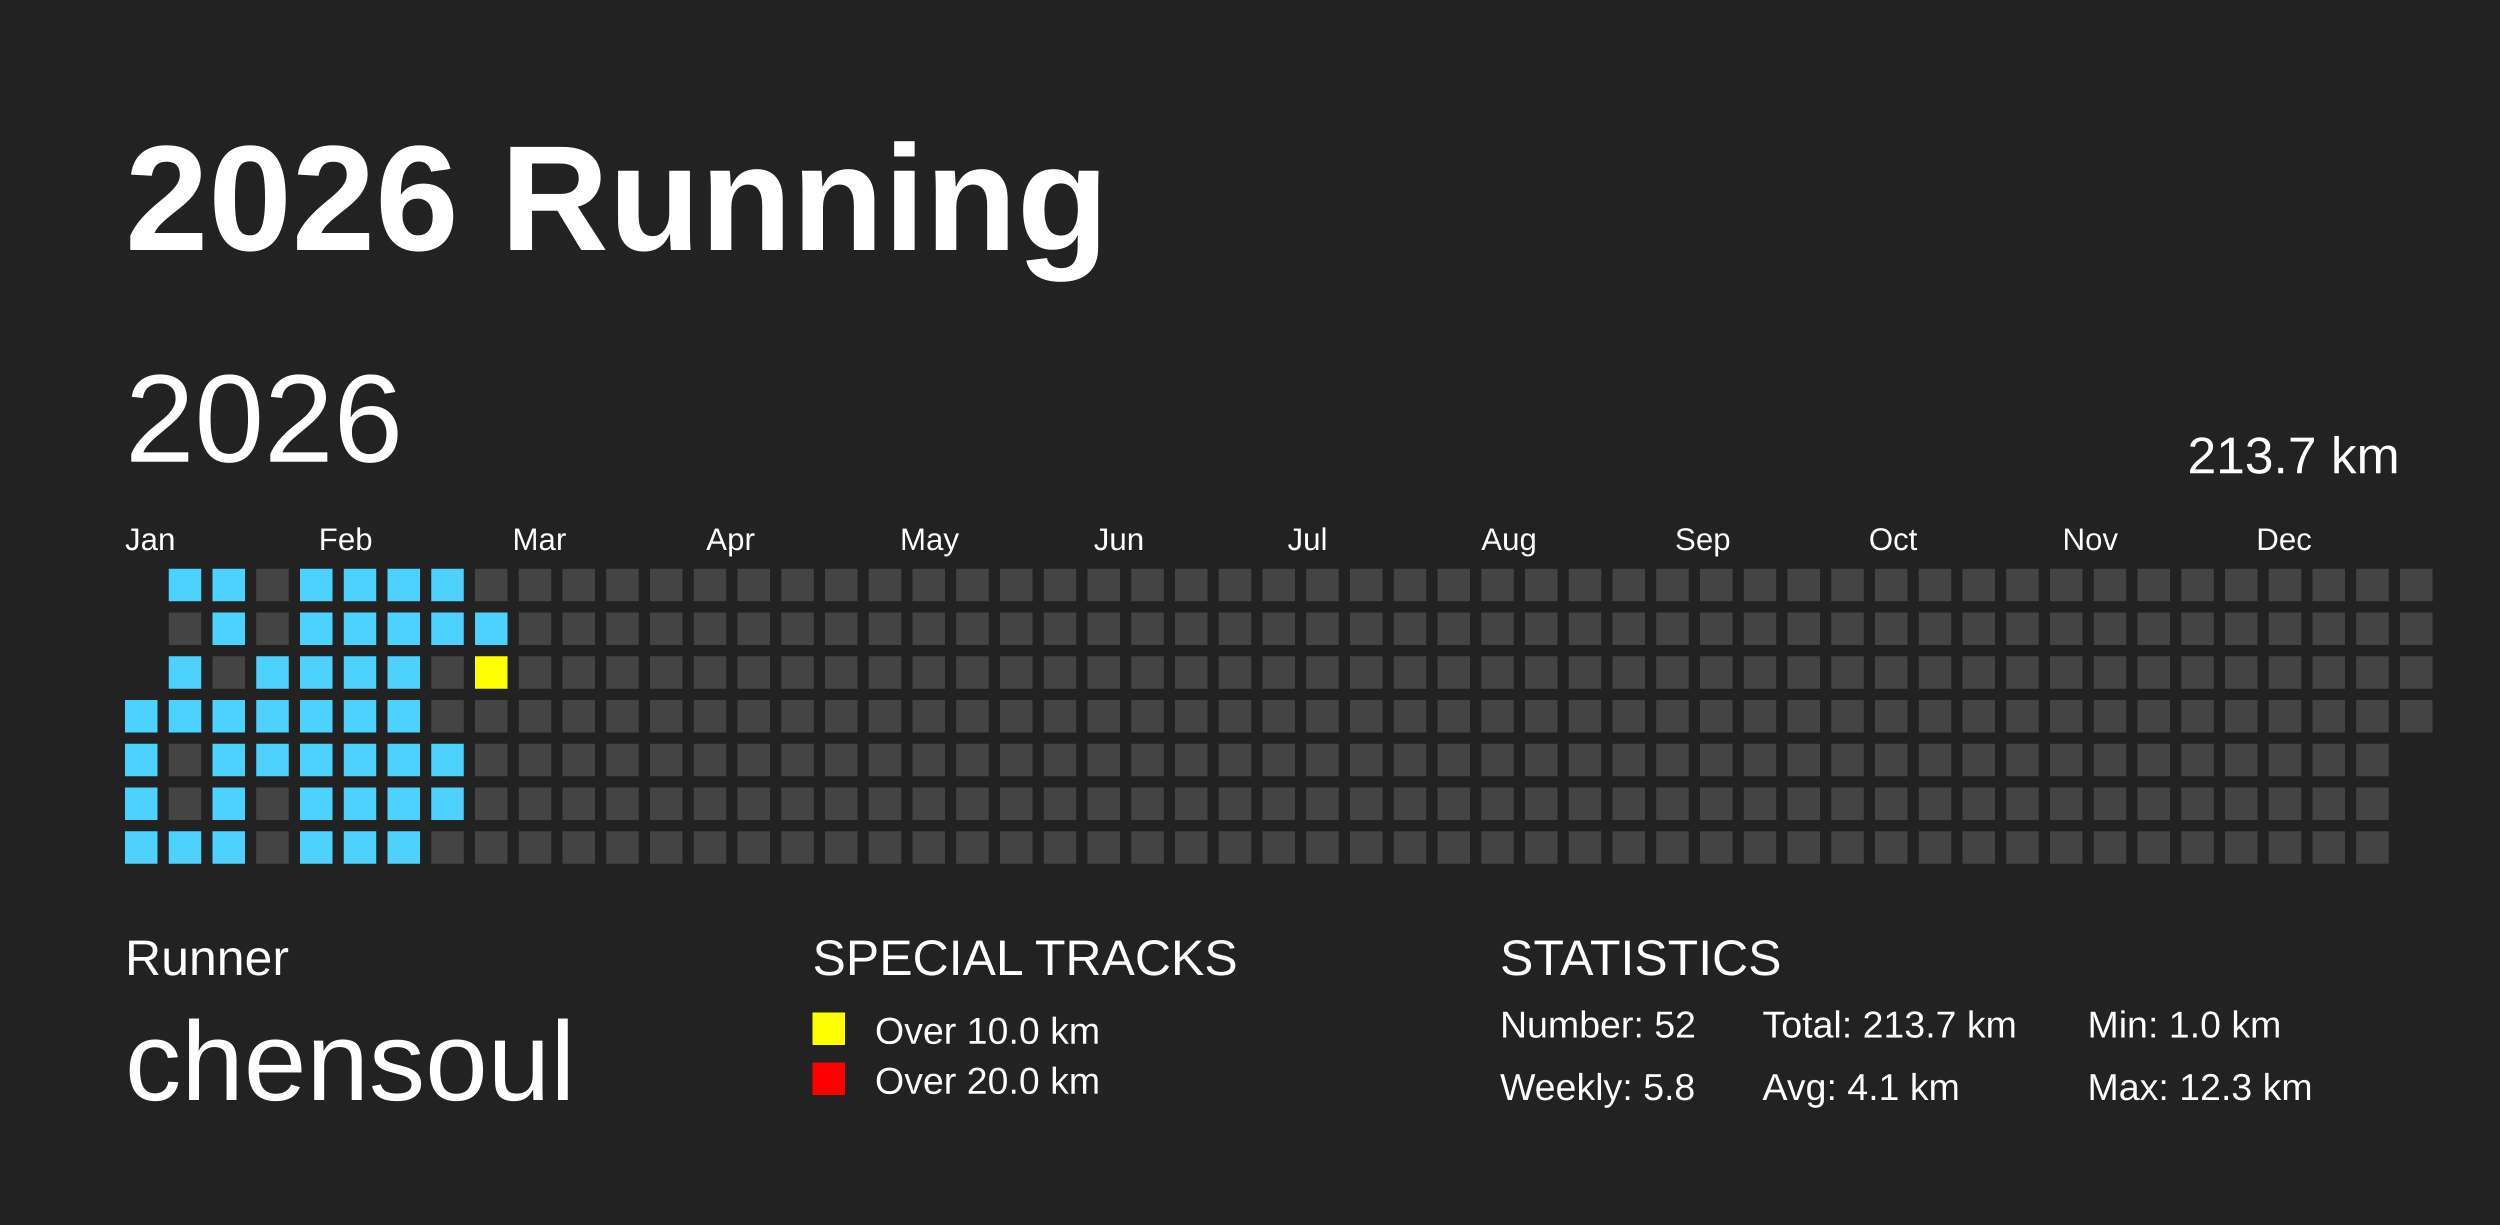
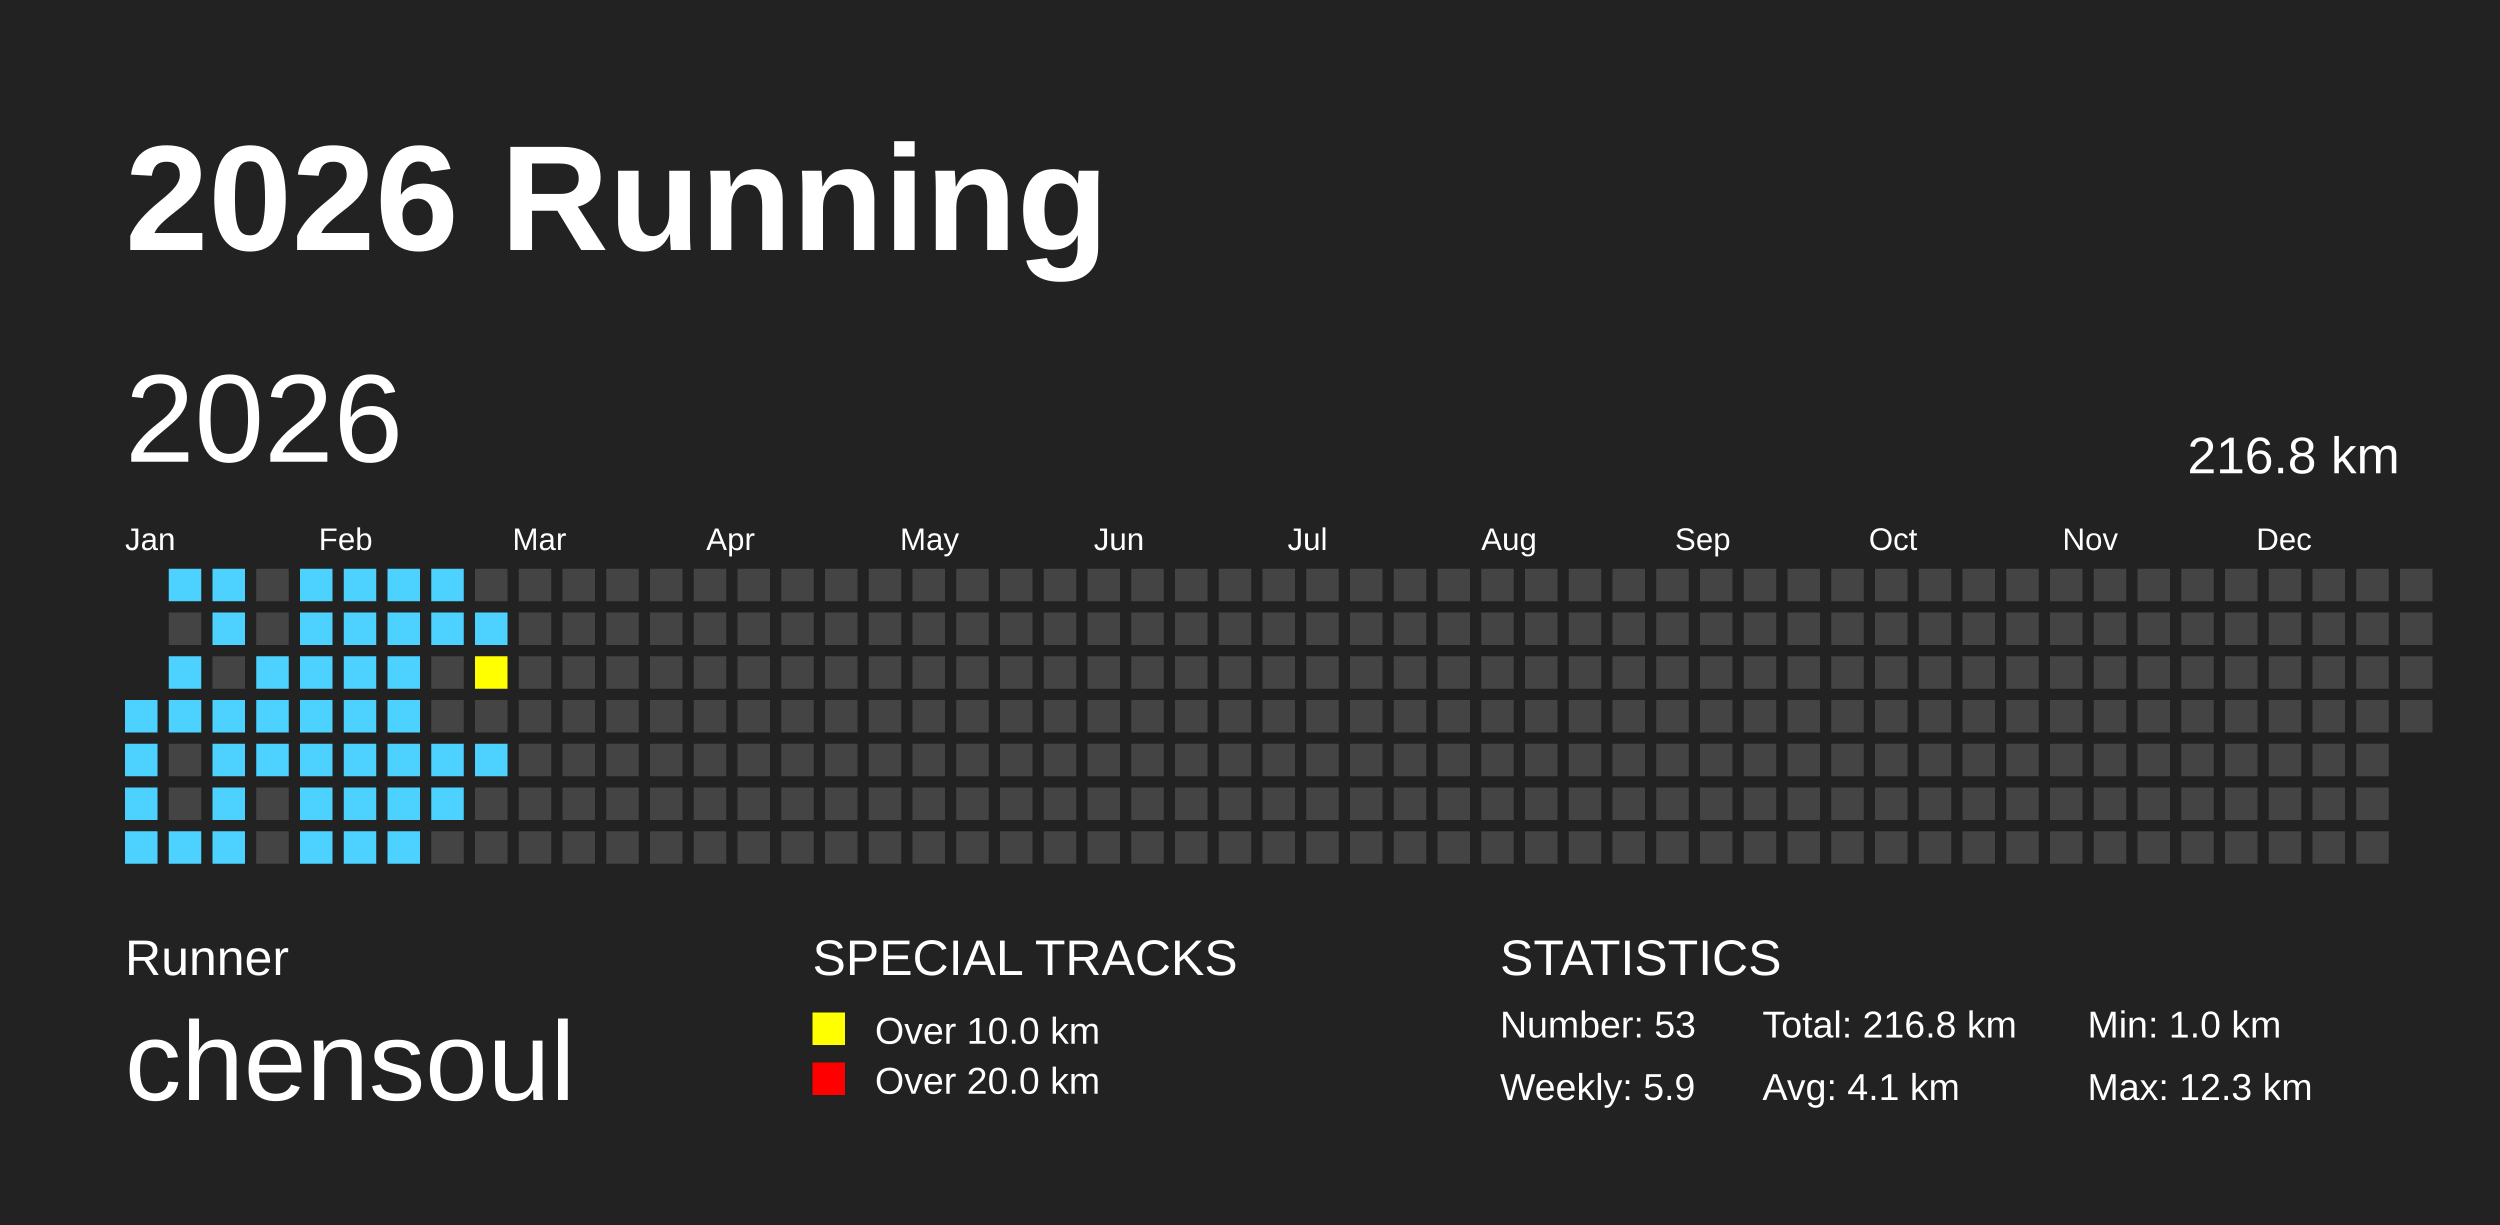
<svg xmlns="http://www.w3.org/2000/svg" baseProfile="full" height="98mm" version="1.1" viewBox="0,0,200,98" width="200mm">
  <defs />
  <rect fill="#222222" height="98" width="200" x="0" y="0" />
  <text fill="#FFFFFF" style="font-size:12px; font-family:Arial; font-weight:bold;" x="10" y="20">2026 Running</text>
  <text fill="#FFFFFF" style="font-size:4px; font-family:Arial" x="10" y="78">Runner</text>
  <text fill="#FFFFFF" style="font-size:9px; font-family:Arial" x="10" y="88">chensoul</text>
  <text fill="#FFFFFF" style="font-size:4px; font-family:Arial" x="65" y="78">SPECIAL TRACKS</text>
  <rect fill="yellow" height="2.6" width="2.6" x="65" y="81" />
  <text fill="#FFFFFF" style="font-size:3px; font-family:Arial" x="70" y="83.5">Over 10.0 km</text>
  <rect fill="red" height="2.6" width="2.6" x="65" y="85" />
  <text fill="#FFFFFF" style="font-size:3px; font-family:Arial" x="70" y="87.5">Over 20.0 km</text>
  <text fill="#FFFFFF" style="font-size:4px; font-family:Arial" x="120" y="78">STATISTICS</text>
-   <text fill="#FFFFFF" style="font-size:3px; font-family:Arial" x="120" y="83">Number: 52</text>
-   <text fill="#FFFFFF" style="font-size:3px; font-family:Arial" x="120" y="88">Weekly: 5.8</text>
-   <text fill="#FFFFFF" style="font-size:3px; font-family:Arial" x="141" y="83">Total: 213.7 km</text>
+   <text fill="#FFFFFF" style="font-size:3px; font-family:Arial" x="120" y="83">Number: 53</text>
+   <text fill="#FFFFFF" style="font-size:3px; font-family:Arial" x="120" y="88">Weekly: 5.9</text>
+   <text fill="#FFFFFF" style="font-size:3px; font-family:Arial" x="141" y="83">Total: 216.8 km</text>
  <text fill="#FFFFFF" style="font-size:3px; font-family:Arial" x="141" y="88">Avg: 4.1 km</text>
  <text fill="#FFFFFF" style="font-size:3px; font-family:Arial" x="167" y="83">Min: 1.0 km</text>
  <text fill="#FFFFFF" style="font-size:3px; font-family:Arial" x="167" y="88">Max: 12.3 km</text>
  <text dominant-baseline="hanging" fill="#FFFFFF" style="font-size:10.0px; font-family:Arial;" x="10" y="30">2026</text>
-   <text dominant-baseline="hanging" fill="#FFFFFF" style="font-size:4.125px; font-family:Arial;" x="175" y="35">213.7 km</text>
+   <text dominant-baseline="hanging" fill="#FFFFFF" style="font-size:4.125px; font-family:Arial;" x="175" y="35">216.8 km</text>
  <text fill="#FFFFFF" style="font-size:2.5px; font-family:Arial" x="10.0" y="44">Jan</text>
  <text fill="#FFFFFF" style="font-size:2.5px; font-family:Arial" x="25.5" y="44">Feb</text>
  <text fill="#FFFFFF" style="font-size:2.5px; font-family:Arial" x="41.0" y="44">Mar</text>
  <text fill="#FFFFFF" style="font-size:2.5px; font-family:Arial" x="56.5" y="44">Apr</text>
  <text fill="#FFFFFF" style="font-size:2.5px; font-family:Arial" x="72.0" y="44">May</text>
  <text fill="#FFFFFF" style="font-size:2.5px; font-family:Arial" x="87.5" y="44">Jun</text>
  <text fill="#FFFFFF" style="font-size:2.5px; font-family:Arial" x="103.0" y="44">Jul</text>
  <text fill="#FFFFFF" style="font-size:2.5px; font-family:Arial" x="118.5" y="44">Aug</text>
  <text fill="#FFFFFF" style="font-size:2.5px; font-family:Arial" x="134.0" y="44">Sep</text>
  <text fill="#FFFFFF" style="font-size:2.5px; font-family:Arial" x="149.5" y="44">Oct</text>
  <text fill="#FFFFFF" style="font-size:2.5px; font-family:Arial" x="165.0" y="44">Nov</text>
  <text fill="#FFFFFF" style="font-size:2.5px; font-family:Arial" x="180.5" y="44">Dec</text>
  <rect fill="#4DD2FF" height="2.6" width="2.6" x="10.0" y="56.0" />
  <rect fill="#4DD2FF" height="2.6" width="2.6" x="10.0" y="59.5" />
  <rect fill="#4DD2FF" height="2.6" width="2.6" x="10.0" y="63.0" />
  <rect fill="#4DD2FF" height="2.6" width="2.6" x="10.0" y="66.5" />
  <rect fill="#4DD2FF" height="2.6" width="2.6" x="13.5" y="45.5" />
  <rect fill="#444444" height="2.6" width="2.6" x="13.5" y="49.0" />
  <rect fill="#4DD2FF" height="2.6" width="2.6" x="13.5" y="52.5" />
  <rect fill="#4DD2FF" height="2.6" width="2.6" x="13.5" y="56.0" />
  <rect fill="#444444" height="2.6" width="2.6" x="13.5" y="59.5" />
  <rect fill="#444444" height="2.6" width="2.6" x="13.5" y="63.0" />
  <rect fill="#4DD2FF" height="2.6" width="2.6" x="13.5" y="66.5" />
  <rect fill="#4DD2FF" height="2.6" width="2.6" x="17.0" y="45.5" />
  <rect fill="#4DD2FF" height="2.6" width="2.6" x="17.0" y="49.0" />
  <rect fill="#444444" height="2.6" width="2.6" x="17.0" y="52.5" />
  <rect fill="#4DD2FF" height="2.6" width="2.6" x="17.0" y="56.0" />
  <rect fill="#4DD2FF" height="2.6" width="2.6" x="17.0" y="59.5" />
  <rect fill="#4DD2FF" height="2.6" width="2.6" x="17.0" y="63.0" />
  <rect fill="#4DD2FF" height="2.6" width="2.6" x="17.0" y="66.5" />
  <rect fill="#444444" height="2.6" width="2.6" x="20.5" y="45.5" />
  <rect fill="#444444" height="2.6" width="2.6" x="20.5" y="49.0" />
  <rect fill="#4DD2FF" height="2.6" width="2.6" x="20.5" y="52.5" />
  <rect fill="#4DD2FF" height="2.6" width="2.6" x="20.5" y="56.0" />
  <rect fill="#4DD2FF" height="2.6" width="2.6" x="20.5" y="59.5" />
  <rect fill="#444444" height="2.6" width="2.6" x="20.5" y="63.0" />
  <rect fill="#444444" height="2.6" width="2.6" x="20.5" y="66.5" />
  <rect fill="#4DD2FF" height="2.6" width="2.6" x="24.0" y="45.5" />
  <rect fill="#4DD2FF" height="2.6" width="2.6" x="24.0" y="49.0" />
  <rect fill="#4DD2FF" height="2.6" width="2.6" x="24.0" y="52.5" />
  <rect fill="#4DD2FF" height="2.6" width="2.6" x="24.0" y="56.0" />
  <rect fill="#4DD2FF" height="2.6" width="2.6" x="24.0" y="59.5" />
  <rect fill="#4DD2FF" height="2.6" width="2.6" x="24.0" y="63.0" />
  <rect fill="#4DD2FF" height="2.6" width="2.6" x="24.0" y="66.5" />
  <rect fill="#4DD2FF" height="2.6" width="2.6" x="27.5" y="45.5" />
  <rect fill="#4DD2FF" height="2.6" width="2.6" x="27.5" y="49.0" />
  <rect fill="#4DD2FF" height="2.6" width="2.6" x="27.5" y="52.5" />
  <rect fill="#4DD2FF" height="2.6" width="2.6" x="27.5" y="56.0" />
  <rect fill="#4DD2FF" height="2.6" width="2.6" x="27.5" y="59.5" />
  <rect fill="#4DD2FF" height="2.6" width="2.6" x="27.5" y="63.0" />
  <rect fill="#4DD2FF" height="2.6" width="2.6" x="27.5" y="66.5" />
  <rect fill="#4DD2FF" height="2.6" width="2.6" x="31.0" y="45.5" />
  <rect fill="#4DD2FF" height="2.6" width="2.6" x="31.0" y="49.0" />
  <rect fill="#4DD2FF" height="2.6" width="2.6" x="31.0" y="52.5" />
  <rect fill="#4DD2FF" height="2.6" width="2.6" x="31.0" y="56.0" />
  <rect fill="#4DD2FF" height="2.6" width="2.6" x="31.0" y="59.5" />
  <rect fill="#4DD2FF" height="2.6" width="2.6" x="31.0" y="63.0" />
  <rect fill="#4DD2FF" height="2.6" width="2.6" x="31.0" y="66.5" />
  <rect fill="#4DD2FF" height="2.6" width="2.6" x="34.5" y="45.5" />
  <rect fill="#4DD2FF" height="2.6" width="2.6" x="34.5" y="49.0" />
  <rect fill="#444444" height="2.6" width="2.6" x="34.5" y="52.5" />
  <rect fill="#444444" height="2.6" width="2.6" x="34.5" y="56.0" />
  <rect fill="#4DD2FF" height="2.6" width="2.6" x="34.5" y="59.5" />
  <rect fill="#4DD2FF" height="2.6" width="2.6" x="34.5" y="63.0" />
  <rect fill="#444444" height="2.6" width="2.6" x="34.5" y="66.5" />
  <rect fill="#444444" height="2.6" width="2.6" x="38.0" y="45.5" />
  <rect fill="#4DD2FF" height="2.6" width="2.6" x="38.0" y="49.0" />
  <rect fill="yellow" height="2.6" width="2.6" x="38.0" y="52.5" />
  <rect fill="#444444" height="2.6" width="2.6" x="38.0" y="56.0" />
-   <rect fill="#444444" height="2.6" width="2.6" x="38.0" y="59.5" />
+   <rect fill="#4DD2FF" height="2.6" width="2.6" x="38.0" y="59.5" />
  <rect fill="#444444" height="2.6" width="2.6" x="38.0" y="63.0" />
  <rect fill="#444444" height="2.6" width="2.6" x="38.0" y="66.5" />
  <rect fill="#444444" height="2.6" width="2.6" x="41.5" y="45.5" />
  <rect fill="#444444" height="2.6" width="2.6" x="41.5" y="49.0" />
  <rect fill="#444444" height="2.6" width="2.6" x="41.5" y="52.5" />
  <rect fill="#444444" height="2.6" width="2.6" x="41.5" y="56.0" />
  <rect fill="#444444" height="2.6" width="2.6" x="41.5" y="59.5" />
  <rect fill="#444444" height="2.6" width="2.6" x="41.5" y="63.0" />
  <rect fill="#444444" height="2.6" width="2.6" x="41.5" y="66.5" />
  <rect fill="#444444" height="2.6" width="2.6" x="45.0" y="45.5" />
  <rect fill="#444444" height="2.6" width="2.6" x="45.0" y="49.0" />
  <rect fill="#444444" height="2.6" width="2.6" x="45.0" y="52.5" />
  <rect fill="#444444" height="2.6" width="2.6" x="45.0" y="56.0" />
  <rect fill="#444444" height="2.6" width="2.6" x="45.0" y="59.5" />
  <rect fill="#444444" height="2.6" width="2.6" x="45.0" y="63.0" />
  <rect fill="#444444" height="2.6" width="2.6" x="45.0" y="66.5" />
  <rect fill="#444444" height="2.6" width="2.6" x="48.5" y="45.5" />
  <rect fill="#444444" height="2.6" width="2.6" x="48.5" y="49.0" />
  <rect fill="#444444" height="2.6" width="2.6" x="48.5" y="52.5" />
  <rect fill="#444444" height="2.6" width="2.6" x="48.5" y="56.0" />
  <rect fill="#444444" height="2.6" width="2.6" x="48.5" y="59.5" />
  <rect fill="#444444" height="2.6" width="2.6" x="48.5" y="63.0" />
  <rect fill="#444444" height="2.6" width="2.6" x="48.5" y="66.5" />
  <rect fill="#444444" height="2.6" width="2.6" x="52.0" y="45.5" />
  <rect fill="#444444" height="2.6" width="2.6" x="52.0" y="49.0" />
  <rect fill="#444444" height="2.6" width="2.6" x="52.0" y="52.5" />
  <rect fill="#444444" height="2.6" width="2.6" x="52.0" y="56.0" />
  <rect fill="#444444" height="2.6" width="2.6" x="52.0" y="59.5" />
  <rect fill="#444444" height="2.6" width="2.6" x="52.0" y="63.0" />
  <rect fill="#444444" height="2.6" width="2.6" x="52.0" y="66.5" />
  <rect fill="#444444" height="2.6" width="2.6" x="55.5" y="45.5" />
  <rect fill="#444444" height="2.6" width="2.6" x="55.5" y="49.0" />
  <rect fill="#444444" height="2.6" width="2.6" x="55.5" y="52.5" />
  <rect fill="#444444" height="2.6" width="2.6" x="55.5" y="56.0" />
  <rect fill="#444444" height="2.6" width="2.6" x="55.5" y="59.5" />
  <rect fill="#444444" height="2.6" width="2.6" x="55.5" y="63.0" />
  <rect fill="#444444" height="2.6" width="2.6" x="55.5" y="66.5" />
  <rect fill="#444444" height="2.6" width="2.6" x="59.0" y="45.5" />
  <rect fill="#444444" height="2.6" width="2.6" x="59.0" y="49.0" />
  <rect fill="#444444" height="2.6" width="2.6" x="59.0" y="52.5" />
  <rect fill="#444444" height="2.6" width="2.6" x="59.0" y="56.0" />
  <rect fill="#444444" height="2.6" width="2.6" x="59.0" y="59.5" />
  <rect fill="#444444" height="2.6" width="2.6" x="59.0" y="63.0" />
  <rect fill="#444444" height="2.6" width="2.6" x="59.0" y="66.5" />
  <rect fill="#444444" height="2.6" width="2.6" x="62.5" y="45.5" />
  <rect fill="#444444" height="2.6" width="2.6" x="62.5" y="49.0" />
  <rect fill="#444444" height="2.6" width="2.6" x="62.5" y="52.5" />
  <rect fill="#444444" height="2.6" width="2.6" x="62.5" y="56.0" />
  <rect fill="#444444" height="2.6" width="2.6" x="62.5" y="59.5" />
  <rect fill="#444444" height="2.6" width="2.6" x="62.5" y="63.0" />
  <rect fill="#444444" height="2.6" width="2.6" x="62.5" y="66.5" />
  <rect fill="#444444" height="2.6" width="2.6" x="66.0" y="45.5" />
  <rect fill="#444444" height="2.6" width="2.6" x="66.0" y="49.0" />
  <rect fill="#444444" height="2.6" width="2.6" x="66.0" y="52.5" />
  <rect fill="#444444" height="2.6" width="2.6" x="66.0" y="56.0" />
  <rect fill="#444444" height="2.6" width="2.6" x="66.0" y="59.5" />
  <rect fill="#444444" height="2.6" width="2.6" x="66.0" y="63.0" />
  <rect fill="#444444" height="2.6" width="2.6" x="66.0" y="66.5" />
  <rect fill="#444444" height="2.6" width="2.6" x="69.5" y="45.5" />
  <rect fill="#444444" height="2.6" width="2.6" x="69.5" y="49.0" />
  <rect fill="#444444" height="2.6" width="2.6" x="69.5" y="52.5" />
  <rect fill="#444444" height="2.6" width="2.6" x="69.5" y="56.0" />
  <rect fill="#444444" height="2.6" width="2.6" x="69.5" y="59.5" />
  <rect fill="#444444" height="2.6" width="2.6" x="69.5" y="63.0" />
  <rect fill="#444444" height="2.6" width="2.6" x="69.5" y="66.5" />
  <rect fill="#444444" height="2.6" width="2.6" x="73.0" y="45.5" />
  <rect fill="#444444" height="2.6" width="2.6" x="73.0" y="49.0" />
  <rect fill="#444444" height="2.6" width="2.6" x="73.0" y="52.5" />
  <rect fill="#444444" height="2.6" width="2.6" x="73.0" y="56.0" />
  <rect fill="#444444" height="2.6" width="2.6" x="73.0" y="59.5" />
  <rect fill="#444444" height="2.6" width="2.6" x="73.0" y="63.0" />
  <rect fill="#444444" height="2.6" width="2.6" x="73.0" y="66.5" />
  <rect fill="#444444" height="2.6" width="2.6" x="76.5" y="45.5" />
  <rect fill="#444444" height="2.6" width="2.6" x="76.5" y="49.0" />
  <rect fill="#444444" height="2.6" width="2.6" x="76.5" y="52.5" />
  <rect fill="#444444" height="2.6" width="2.6" x="76.5" y="56.0" />
  <rect fill="#444444" height="2.6" width="2.6" x="76.5" y="59.5" />
  <rect fill="#444444" height="2.6" width="2.6" x="76.5" y="63.0" />
  <rect fill="#444444" height="2.6" width="2.6" x="76.5" y="66.5" />
  <rect fill="#444444" height="2.6" width="2.6" x="80.0" y="45.5" />
  <rect fill="#444444" height="2.6" width="2.6" x="80.0" y="49.0" />
  <rect fill="#444444" height="2.6" width="2.6" x="80.0" y="52.5" />
  <rect fill="#444444" height="2.6" width="2.6" x="80.0" y="56.0" />
  <rect fill="#444444" height="2.6" width="2.6" x="80.0" y="59.5" />
  <rect fill="#444444" height="2.6" width="2.6" x="80.0" y="63.0" />
  <rect fill="#444444" height="2.6" width="2.6" x="80.0" y="66.5" />
  <rect fill="#444444" height="2.6" width="2.6" x="83.5" y="45.5" />
  <rect fill="#444444" height="2.6" width="2.6" x="83.5" y="49.0" />
  <rect fill="#444444" height="2.6" width="2.6" x="83.5" y="52.5" />
  <rect fill="#444444" height="2.6" width="2.6" x="83.5" y="56.0" />
  <rect fill="#444444" height="2.6" width="2.6" x="83.5" y="59.5" />
  <rect fill="#444444" height="2.6" width="2.6" x="83.5" y="63.0" />
  <rect fill="#444444" height="2.6" width="2.6" x="83.5" y="66.5" />
  <rect fill="#444444" height="2.6" width="2.6" x="87.0" y="45.5" />
  <rect fill="#444444" height="2.6" width="2.6" x="87.0" y="49.0" />
  <rect fill="#444444" height="2.6" width="2.6" x="87.0" y="52.5" />
  <rect fill="#444444" height="2.6" width="2.6" x="87.0" y="56.0" />
  <rect fill="#444444" height="2.6" width="2.6" x="87.0" y="59.5" />
  <rect fill="#444444" height="2.6" width="2.6" x="87.0" y="63.0" />
  <rect fill="#444444" height="2.6" width="2.6" x="87.0" y="66.5" />
  <rect fill="#444444" height="2.6" width="2.6" x="90.5" y="45.5" />
  <rect fill="#444444" height="2.6" width="2.6" x="90.5" y="49.0" />
  <rect fill="#444444" height="2.6" width="2.6" x="90.5" y="52.5" />
  <rect fill="#444444" height="2.6" width="2.6" x="90.5" y="56.0" />
  <rect fill="#444444" height="2.6" width="2.6" x="90.5" y="59.5" />
  <rect fill="#444444" height="2.6" width="2.6" x="90.5" y="63.0" />
  <rect fill="#444444" height="2.6" width="2.6" x="90.5" y="66.5" />
  <rect fill="#444444" height="2.6" width="2.6" x="94.0" y="45.5" />
  <rect fill="#444444" height="2.6" width="2.6" x="94.0" y="49.0" />
  <rect fill="#444444" height="2.6" width="2.6" x="94.0" y="52.5" />
  <rect fill="#444444" height="2.6" width="2.6" x="94.0" y="56.0" />
  <rect fill="#444444" height="2.6" width="2.6" x="94.0" y="59.5" />
  <rect fill="#444444" height="2.6" width="2.6" x="94.0" y="63.0" />
  <rect fill="#444444" height="2.6" width="2.6" x="94.0" y="66.5" />
  <rect fill="#444444" height="2.6" width="2.6" x="97.5" y="45.5" />
  <rect fill="#444444" height="2.6" width="2.6" x="97.5" y="49.0" />
  <rect fill="#444444" height="2.6" width="2.6" x="97.5" y="52.5" />
  <rect fill="#444444" height="2.6" width="2.6" x="97.5" y="56.0" />
  <rect fill="#444444" height="2.6" width="2.6" x="97.5" y="59.5" />
  <rect fill="#444444" height="2.6" width="2.6" x="97.5" y="63.0" />
  <rect fill="#444444" height="2.6" width="2.6" x="97.5" y="66.5" />
  <rect fill="#444444" height="2.6" width="2.6" x="101.0" y="45.5" />
  <rect fill="#444444" height="2.6" width="2.6" x="101.0" y="49.0" />
  <rect fill="#444444" height="2.6" width="2.6" x="101.0" y="52.5" />
  <rect fill="#444444" height="2.6" width="2.6" x="101.0" y="56.0" />
  <rect fill="#444444" height="2.6" width="2.6" x="101.0" y="59.5" />
  <rect fill="#444444" height="2.6" width="2.6" x="101.0" y="63.0" />
  <rect fill="#444444" height="2.6" width="2.6" x="101.0" y="66.5" />
  <rect fill="#444444" height="2.6" width="2.6" x="104.5" y="45.5" />
  <rect fill="#444444" height="2.6" width="2.6" x="104.5" y="49.0" />
  <rect fill="#444444" height="2.6" width="2.6" x="104.5" y="52.5" />
  <rect fill="#444444" height="2.6" width="2.6" x="104.5" y="56.0" />
  <rect fill="#444444" height="2.6" width="2.6" x="104.5" y="59.5" />
  <rect fill="#444444" height="2.6" width="2.6" x="104.5" y="63.0" />
  <rect fill="#444444" height="2.6" width="2.6" x="104.5" y="66.5" />
  <rect fill="#444444" height="2.6" width="2.6" x="108.0" y="45.5" />
  <rect fill="#444444" height="2.6" width="2.6" x="108.0" y="49.0" />
  <rect fill="#444444" height="2.6" width="2.6" x="108.0" y="52.5" />
  <rect fill="#444444" height="2.6" width="2.6" x="108.0" y="56.0" />
  <rect fill="#444444" height="2.6" width="2.6" x="108.0" y="59.5" />
  <rect fill="#444444" height="2.6" width="2.6" x="108.0" y="63.0" />
  <rect fill="#444444" height="2.6" width="2.6" x="108.0" y="66.5" />
  <rect fill="#444444" height="2.6" width="2.6" x="111.5" y="45.5" />
  <rect fill="#444444" height="2.6" width="2.6" x="111.5" y="49.0" />
  <rect fill="#444444" height="2.6" width="2.6" x="111.5" y="52.5" />
  <rect fill="#444444" height="2.6" width="2.6" x="111.5" y="56.0" />
  <rect fill="#444444" height="2.6" width="2.6" x="111.5" y="59.5" />
  <rect fill="#444444" height="2.6" width="2.6" x="111.5" y="63.0" />
  <rect fill="#444444" height="2.6" width="2.6" x="111.5" y="66.5" />
  <rect fill="#444444" height="2.6" width="2.6" x="115.0" y="45.5" />
  <rect fill="#444444" height="2.6" width="2.6" x="115.0" y="49.0" />
  <rect fill="#444444" height="2.6" width="2.6" x="115.0" y="52.5" />
  <rect fill="#444444" height="2.6" width="2.6" x="115.0" y="56.0" />
  <rect fill="#444444" height="2.6" width="2.6" x="115.0" y="59.5" />
  <rect fill="#444444" height="2.6" width="2.6" x="115.0" y="63.0" />
  <rect fill="#444444" height="2.6" width="2.6" x="115.0" y="66.5" />
  <rect fill="#444444" height="2.6" width="2.6" x="118.5" y="45.5" />
  <rect fill="#444444" height="2.6" width="2.6" x="118.5" y="49.0" />
  <rect fill="#444444" height="2.6" width="2.6" x="118.5" y="52.5" />
  <rect fill="#444444" height="2.6" width="2.6" x="118.5" y="56.0" />
  <rect fill="#444444" height="2.6" width="2.6" x="118.5" y="59.5" />
  <rect fill="#444444" height="2.6" width="2.6" x="118.5" y="63.0" />
  <rect fill="#444444" height="2.6" width="2.6" x="118.5" y="66.5" />
  <rect fill="#444444" height="2.6" width="2.6" x="122.0" y="45.5" />
  <rect fill="#444444" height="2.6" width="2.6" x="122.0" y="49.0" />
  <rect fill="#444444" height="2.6" width="2.6" x="122.0" y="52.5" />
  <rect fill="#444444" height="2.6" width="2.6" x="122.0" y="56.0" />
  <rect fill="#444444" height="2.6" width="2.6" x="122.0" y="59.5" />
  <rect fill="#444444" height="2.6" width="2.6" x="122.0" y="63.0" />
  <rect fill="#444444" height="2.6" width="2.6" x="122.0" y="66.5" />
  <rect fill="#444444" height="2.6" width="2.6" x="125.5" y="45.5" />
  <rect fill="#444444" height="2.6" width="2.6" x="125.5" y="49.0" />
  <rect fill="#444444" height="2.6" width="2.6" x="125.5" y="52.5" />
  <rect fill="#444444" height="2.6" width="2.6" x="125.5" y="56.0" />
  <rect fill="#444444" height="2.6" width="2.6" x="125.5" y="59.5" />
  <rect fill="#444444" height="2.6" width="2.6" x="125.5" y="63.0" />
  <rect fill="#444444" height="2.6" width="2.6" x="125.5" y="66.5" />
  <rect fill="#444444" height="2.6" width="2.6" x="129.0" y="45.5" />
  <rect fill="#444444" height="2.6" width="2.6" x="129.0" y="49.0" />
  <rect fill="#444444" height="2.6" width="2.6" x="129.0" y="52.5" />
  <rect fill="#444444" height="2.6" width="2.6" x="129.0" y="56.0" />
  <rect fill="#444444" height="2.6" width="2.6" x="129.0" y="59.5" />
  <rect fill="#444444" height="2.6" width="2.6" x="129.0" y="63.0" />
  <rect fill="#444444" height="2.6" width="2.6" x="129.0" y="66.5" />
  <rect fill="#444444" height="2.6" width="2.6" x="132.5" y="45.5" />
  <rect fill="#444444" height="2.6" width="2.6" x="132.5" y="49.0" />
  <rect fill="#444444" height="2.6" width="2.6" x="132.5" y="52.5" />
  <rect fill="#444444" height="2.6" width="2.6" x="132.5" y="56.0" />
  <rect fill="#444444" height="2.6" width="2.6" x="132.5" y="59.5" />
  <rect fill="#444444" height="2.6" width="2.6" x="132.5" y="63.0" />
  <rect fill="#444444" height="2.6" width="2.6" x="132.5" y="66.5" />
  <rect fill="#444444" height="2.6" width="2.6" x="136.0" y="45.5" />
  <rect fill="#444444" height="2.6" width="2.6" x="136.0" y="49.0" />
  <rect fill="#444444" height="2.6" width="2.6" x="136.0" y="52.5" />
  <rect fill="#444444" height="2.6" width="2.6" x="136.0" y="56.0" />
  <rect fill="#444444" height="2.6" width="2.6" x="136.0" y="59.5" />
  <rect fill="#444444" height="2.6" width="2.6" x="136.0" y="63.0" />
  <rect fill="#444444" height="2.6" width="2.6" x="136.0" y="66.5" />
  <rect fill="#444444" height="2.6" width="2.6" x="139.5" y="45.5" />
  <rect fill="#444444" height="2.6" width="2.6" x="139.5" y="49.0" />
  <rect fill="#444444" height="2.6" width="2.6" x="139.5" y="52.5" />
  <rect fill="#444444" height="2.6" width="2.6" x="139.5" y="56.0" />
  <rect fill="#444444" height="2.6" width="2.6" x="139.5" y="59.5" />
  <rect fill="#444444" height="2.6" width="2.6" x="139.5" y="63.0" />
  <rect fill="#444444" height="2.6" width="2.6" x="139.5" y="66.5" />
  <rect fill="#444444" height="2.6" width="2.6" x="143.0" y="45.5" />
  <rect fill="#444444" height="2.6" width="2.6" x="143.0" y="49.0" />
  <rect fill="#444444" height="2.6" width="2.6" x="143.0" y="52.5" />
  <rect fill="#444444" height="2.6" width="2.6" x="143.0" y="56.0" />
  <rect fill="#444444" height="2.6" width="2.6" x="143.0" y="59.5" />
  <rect fill="#444444" height="2.6" width="2.6" x="143.0" y="63.0" />
  <rect fill="#444444" height="2.6" width="2.6" x="143.0" y="66.5" />
  <rect fill="#444444" height="2.6" width="2.6" x="146.5" y="45.5" />
  <rect fill="#444444" height="2.6" width="2.6" x="146.5" y="49.0" />
  <rect fill="#444444" height="2.6" width="2.6" x="146.5" y="52.5" />
  <rect fill="#444444" height="2.6" width="2.6" x="146.5" y="56.0" />
  <rect fill="#444444" height="2.6" width="2.6" x="146.5" y="59.5" />
  <rect fill="#444444" height="2.6" width="2.6" x="146.5" y="63.0" />
  <rect fill="#444444" height="2.6" width="2.6" x="146.5" y="66.5" />
  <rect fill="#444444" height="2.6" width="2.6" x="150.0" y="45.5" />
  <rect fill="#444444" height="2.6" width="2.6" x="150.0" y="49.0" />
  <rect fill="#444444" height="2.6" width="2.6" x="150.0" y="52.5" />
  <rect fill="#444444" height="2.6" width="2.6" x="150.0" y="56.0" />
  <rect fill="#444444" height="2.6" width="2.6" x="150.0" y="59.5" />
  <rect fill="#444444" height="2.6" width="2.6" x="150.0" y="63.0" />
  <rect fill="#444444" height="2.6" width="2.6" x="150.0" y="66.5" />
  <rect fill="#444444" height="2.6" width="2.6" x="153.5" y="45.5" />
  <rect fill="#444444" height="2.6" width="2.6" x="153.5" y="49.0" />
  <rect fill="#444444" height="2.6" width="2.6" x="153.5" y="52.5" />
  <rect fill="#444444" height="2.6" width="2.6" x="153.5" y="56.0" />
  <rect fill="#444444" height="2.6" width="2.6" x="153.5" y="59.5" />
  <rect fill="#444444" height="2.6" width="2.6" x="153.5" y="63.0" />
  <rect fill="#444444" height="2.6" width="2.6" x="153.5" y="66.5" />
  <rect fill="#444444" height="2.6" width="2.6" x="157.0" y="45.5" />
  <rect fill="#444444" height="2.6" width="2.6" x="157.0" y="49.0" />
  <rect fill="#444444" height="2.6" width="2.6" x="157.0" y="52.5" />
  <rect fill="#444444" height="2.6" width="2.6" x="157.0" y="56.0" />
  <rect fill="#444444" height="2.6" width="2.6" x="157.0" y="59.5" />
  <rect fill="#444444" height="2.6" width="2.6" x="157.0" y="63.0" />
  <rect fill="#444444" height="2.6" width="2.6" x="157.0" y="66.5" />
  <rect fill="#444444" height="2.6" width="2.6" x="160.5" y="45.5" />
  <rect fill="#444444" height="2.6" width="2.6" x="160.5" y="49.0" />
  <rect fill="#444444" height="2.6" width="2.6" x="160.5" y="52.5" />
  <rect fill="#444444" height="2.6" width="2.6" x="160.5" y="56.0" />
  <rect fill="#444444" height="2.6" width="2.6" x="160.5" y="59.5" />
  <rect fill="#444444" height="2.6" width="2.6" x="160.5" y="63.0" />
  <rect fill="#444444" height="2.6" width="2.6" x="160.5" y="66.5" />
  <rect fill="#444444" height="2.6" width="2.6" x="164.0" y="45.5" />
  <rect fill="#444444" height="2.6" width="2.6" x="164.0" y="49.0" />
  <rect fill="#444444" height="2.6" width="2.6" x="164.0" y="52.5" />
  <rect fill="#444444" height="2.6" width="2.6" x="164.0" y="56.0" />
  <rect fill="#444444" height="2.6" width="2.6" x="164.0" y="59.5" />
  <rect fill="#444444" height="2.6" width="2.6" x="164.0" y="63.0" />
  <rect fill="#444444" height="2.6" width="2.6" x="164.0" y="66.5" />
  <rect fill="#444444" height="2.6" width="2.6" x="167.5" y="45.5" />
  <rect fill="#444444" height="2.6" width="2.6" x="167.5" y="49.0" />
  <rect fill="#444444" height="2.6" width="2.6" x="167.5" y="52.5" />
  <rect fill="#444444" height="2.6" width="2.6" x="167.5" y="56.0" />
  <rect fill="#444444" height="2.6" width="2.6" x="167.5" y="59.5" />
  <rect fill="#444444" height="2.6" width="2.6" x="167.5" y="63.0" />
  <rect fill="#444444" height="2.6" width="2.6" x="167.5" y="66.5" />
  <rect fill="#444444" height="2.6" width="2.6" x="171.0" y="45.5" />
  <rect fill="#444444" height="2.6" width="2.6" x="171.0" y="49.0" />
  <rect fill="#444444" height="2.6" width="2.6" x="171.0" y="52.5" />
  <rect fill="#444444" height="2.6" width="2.6" x="171.0" y="56.0" />
  <rect fill="#444444" height="2.6" width="2.6" x="171.0" y="59.5" />
  <rect fill="#444444" height="2.6" width="2.6" x="171.0" y="63.0" />
  <rect fill="#444444" height="2.6" width="2.6" x="171.0" y="66.5" />
  <rect fill="#444444" height="2.6" width="2.6" x="174.5" y="45.5" />
  <rect fill="#444444" height="2.6" width="2.6" x="174.5" y="49.0" />
  <rect fill="#444444" height="2.6" width="2.6" x="174.5" y="52.5" />
  <rect fill="#444444" height="2.6" width="2.6" x="174.5" y="56.0" />
  <rect fill="#444444" height="2.6" width="2.6" x="174.5" y="59.5" />
  <rect fill="#444444" height="2.6" width="2.6" x="174.5" y="63.0" />
  <rect fill="#444444" height="2.6" width="2.6" x="174.5" y="66.5" />
  <rect fill="#444444" height="2.6" width="2.6" x="178.0" y="45.5" />
  <rect fill="#444444" height="2.6" width="2.6" x="178.0" y="49.0" />
  <rect fill="#444444" height="2.6" width="2.6" x="178.0" y="52.5" />
  <rect fill="#444444" height="2.6" width="2.6" x="178.0" y="56.0" />
  <rect fill="#444444" height="2.6" width="2.6" x="178.0" y="59.5" />
  <rect fill="#444444" height="2.6" width="2.6" x="178.0" y="63.0" />
  <rect fill="#444444" height="2.6" width="2.6" x="178.0" y="66.5" />
  <rect fill="#444444" height="2.6" width="2.6" x="181.5" y="45.5" />
  <rect fill="#444444" height="2.6" width="2.6" x="181.5" y="49.0" />
  <rect fill="#444444" height="2.6" width="2.6" x="181.5" y="52.5" />
  <rect fill="#444444" height="2.6" width="2.6" x="181.5" y="56.0" />
  <rect fill="#444444" height="2.6" width="2.6" x="181.5" y="59.5" />
  <rect fill="#444444" height="2.6" width="2.6" x="181.5" y="63.0" />
  <rect fill="#444444" height="2.6" width="2.6" x="181.5" y="66.5" />
  <rect fill="#444444" height="2.6" width="2.6" x="185.0" y="45.5" />
  <rect fill="#444444" height="2.6" width="2.6" x="185.0" y="49.0" />
  <rect fill="#444444" height="2.6" width="2.6" x="185.0" y="52.5" />
  <rect fill="#444444" height="2.6" width="2.6" x="185.0" y="56.0" />
  <rect fill="#444444" height="2.6" width="2.6" x="185.0" y="59.5" />
  <rect fill="#444444" height="2.6" width="2.6" x="185.0" y="63.0" />
  <rect fill="#444444" height="2.6" width="2.6" x="185.0" y="66.5" />
  <rect fill="#444444" height="2.6" width="2.6" x="188.5" y="45.5" />
  <rect fill="#444444" height="2.6" width="2.6" x="188.5" y="49.0" />
  <rect fill="#444444" height="2.6" width="2.6" x="188.5" y="52.5" />
  <rect fill="#444444" height="2.6" width="2.6" x="188.5" y="56.0" />
  <rect fill="#444444" height="2.6" width="2.6" x="188.5" y="59.5" />
  <rect fill="#444444" height="2.6" width="2.6" x="188.5" y="63.0" />
  <rect fill="#444444" height="2.6" width="2.6" x="188.5" y="66.5" />
  <rect fill="#444444" height="2.6" width="2.6" x="192.0" y="45.5" />
  <rect fill="#444444" height="2.6" width="2.6" x="192.0" y="49.0" />
  <rect fill="#444444" height="2.6" width="2.6" x="192.0" y="52.5" />
  <rect fill="#444444" height="2.6" width="2.6" x="192.0" y="56.0" />
</svg>
